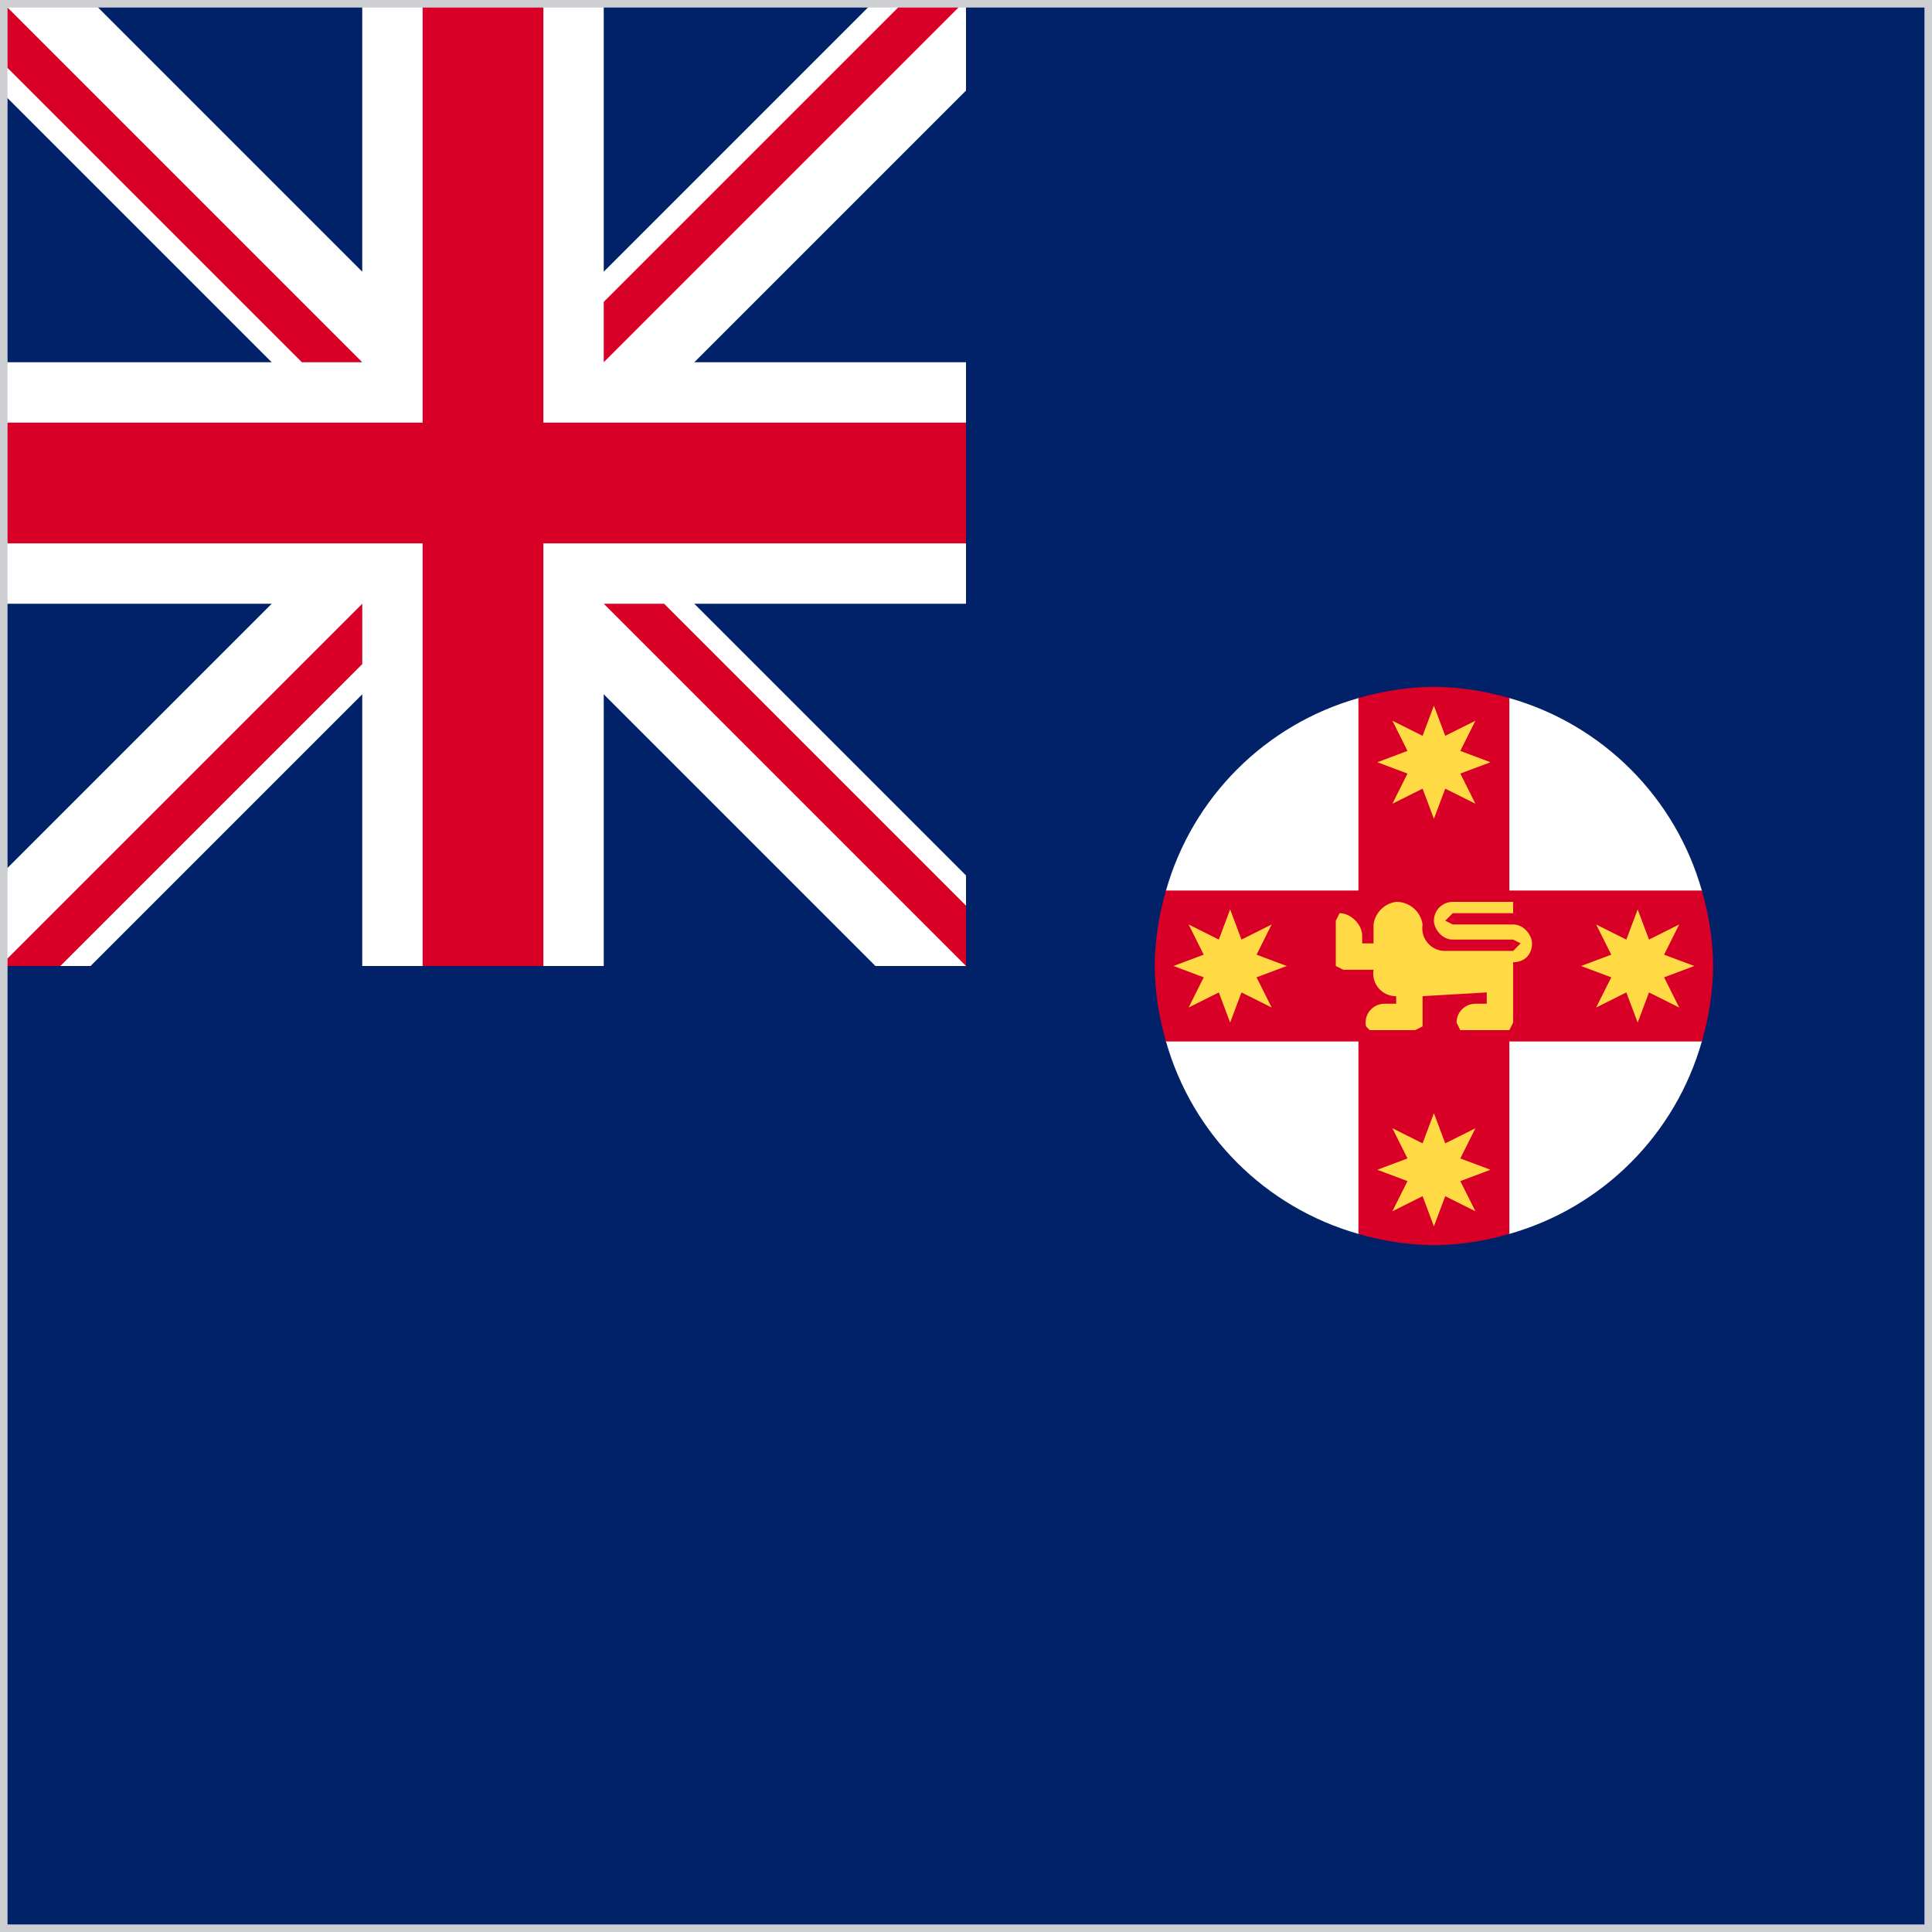
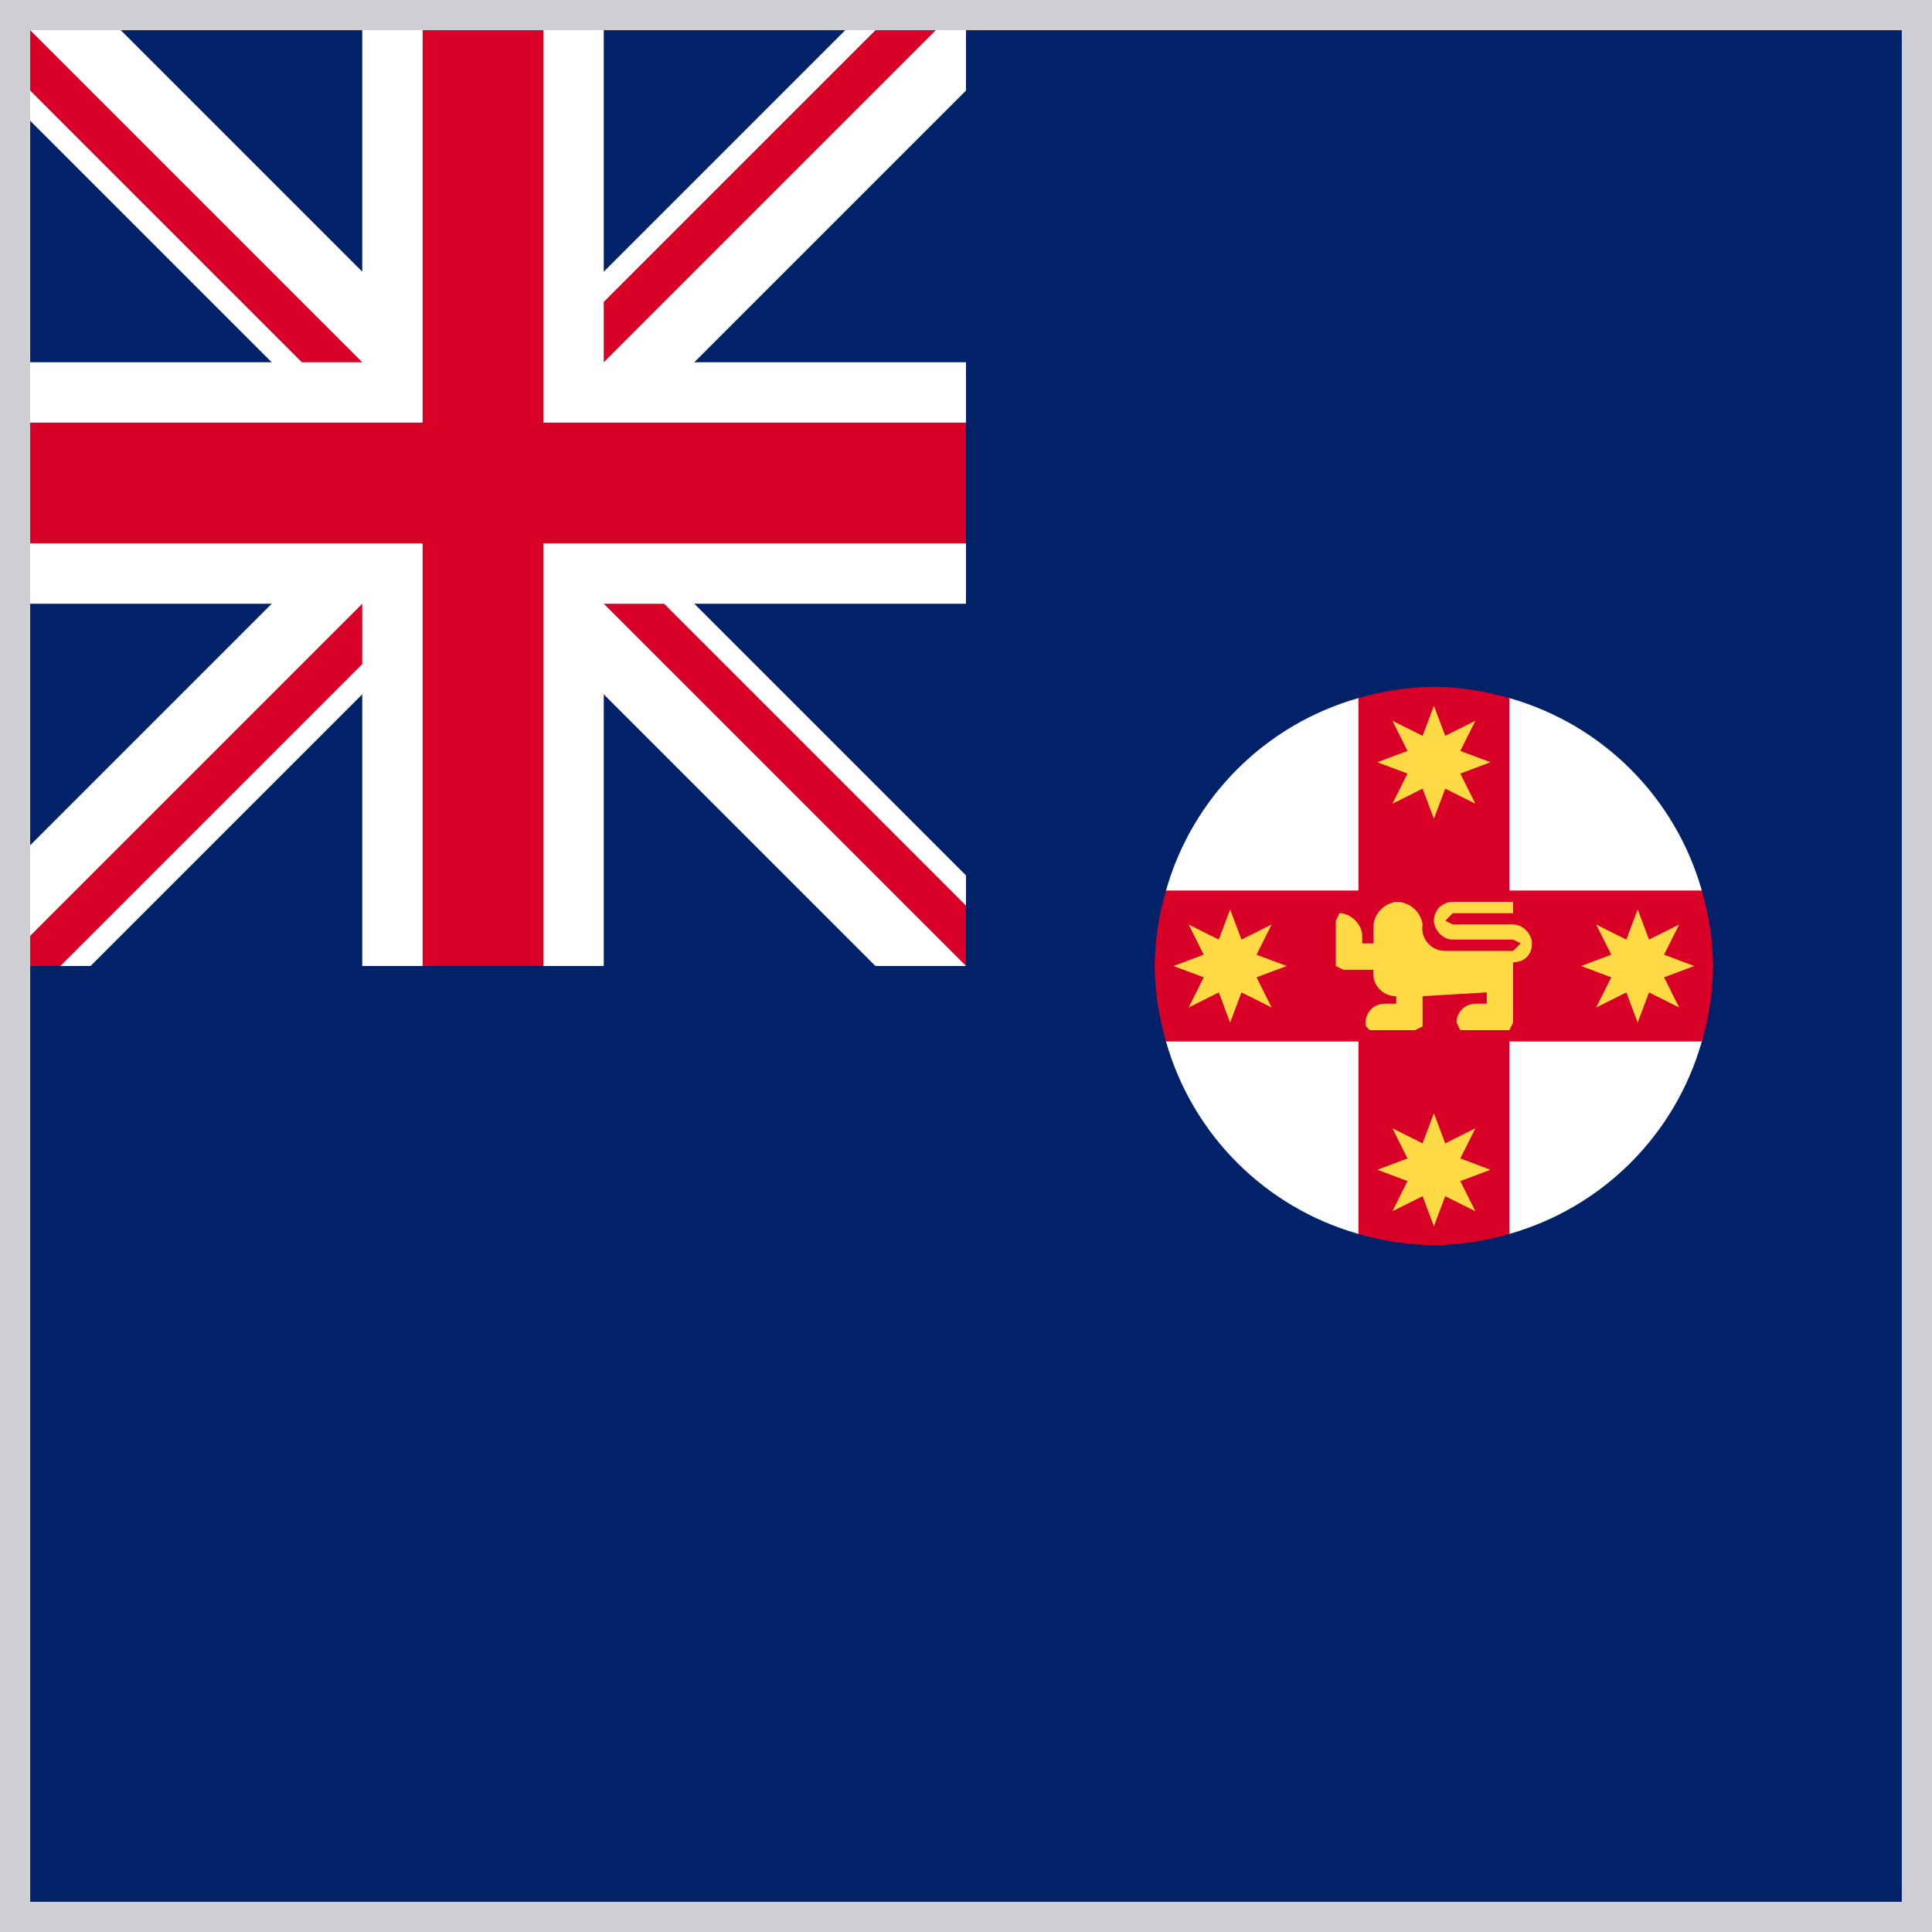
<svg xmlns="http://www.w3.org/2000/svg" width="512" height="512">
  <defs>
    <clipPath id="r">
      <rect width="512" height="512" />
    </clipPath>
  </defs>
  <g clip-path="url(#r)">
    <path fill="#012169" d="M0 0h512v512H0z" />
    <path fill="#012169" d="M0 0h256v256H0z" />
    <path fill="#FFFFFF" d="M232 256h24v-24L152 128 256 24V0h-24L128 104 24 0H0v24l104 104L0 232v24h24l104-104z" />
    <path fill="#FFFFFF" d="M256 160V96h-96V0H96v96H0v64h96v96h64v-96z" />
    <path fill="#D80027" d="M256 144v-32H144V0h-32v112H0v32h112v112h32V144z" />
    <path fill="#D80027" d="M0 16V0l96 96H80zm256 224v16l-96-96h16zM16 256H0l96-96v16zM240 0h16l-96 96V80z" />
    <path fill="#FFFFFF" d="M400 185h-40a74 74 0 0 0-51 51v40a74 74 0 0 0 51 51h40a74 74 0 0 0 51-51v-40a74 74 0 0 0-51-51" />
    <path fill="#D80027" d="M380 182a74 74 0 0 0-20 3v51h-51a74 74 0 0 0-3 20 74 74 0 0 0 3 20h51v51a74 74 0 0 0 20 3 74 74 0 0 0 20-3v-51h51a74 74 0 0 0 3-20 74 74 0 0 0-3-20h-51v-51a74 74 0 0 0-20-3" />
    <path fill="#FFDA44" d="m380 295-3 8-8-4 4 8-8 3 8 3-4 8 8-4 3 8 3-8 8 4-4-8 8-3-8-3 4-8-8 4zm54-54-3 8-8-4 4 8-8 3 8 3-4 8 8-4 3 8 3-8 8 4-4-8 8-3-8-3 4-8-8 4zm-108 0-3 8-8-4 4 8-8 3 8 3-4 8 8-4 3 8 3-8 8 4-4-8 8-3-8-3 4-8-8 4zm54-54-3 8-8-4 4 8-8 3 8 3-4 8 8-4 3 8 3-8 8 4-4-8 8-3-8-3 4-8-8 4zm-10 52a7 7 0 0 0-6 6v5h-3v-2c0-3-3-6-6-6l-1 2v12l2 1h8a6 6 0 0 0 6 7v2h-3a5 5 0 0 0-5 6l1 1h12l2-1v-8l17-1v3h-3a5 5 0 0 0-5 5l1 2h13l1-2v-16c3 0 5-2 5-5 0-2-2-5-5-5h-16l-2-1 2-2h16v-3h-16a5 5 0 0 0-5 5c0 2 2 5 5 5h16l2 1-2 2h-18a6 6 0 0 1-6-7 7 7 0 0 0-7-6" />
-     <rect width="512" height="512" fill="none" stroke="#cdcfd3" stroke-width="4" />
+     <rect width="512" height="512" fill="none" stroke="#cdcfd3" stroke-width="16" />
  </g>
</svg>
